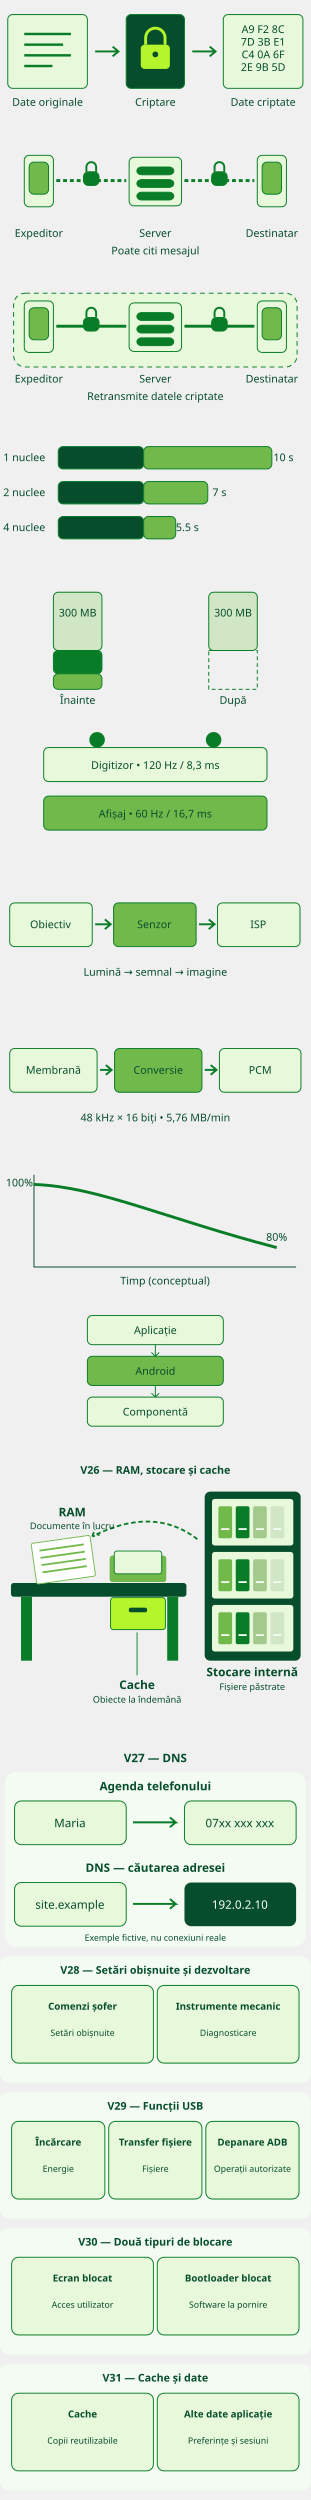
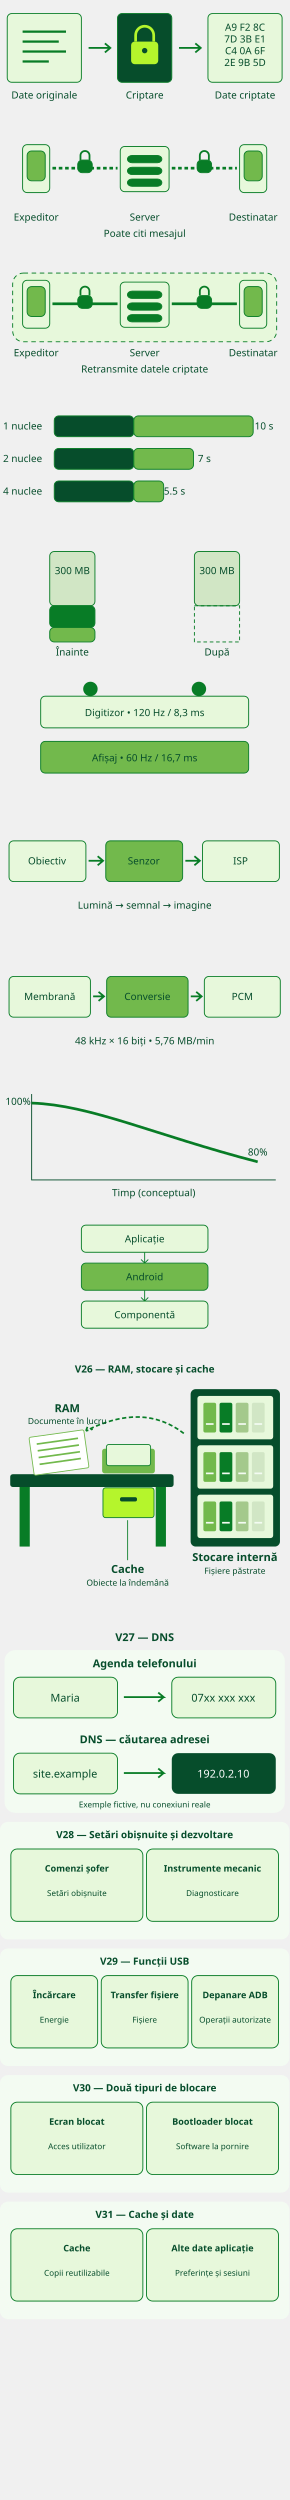
- <svg xmlns="http://www.w3.org/2000/svg" viewBox="0 0 320 2575" role="img" font-family="Nunito Sans, sans-serif" font-size="11" fill="#064D2B">
+ <svg xmlns="http://www.w3.org/2000/svg" viewBox="0 0 320 2765" role="img" font-family="Nunito Sans, sans-serif" font-size="11" fill="#064D2B">
  <g transform="translate(0 0)">
    <rect x="8" y="15" width="82" height="76" rx="5" fill="#E7F8DB" stroke="#087C26" />
    <path d="M25 35 H73 M25 46 H65 M25 57 H73 M25 68 H54" stroke="#087C26" stroke-width="2.5" />
    <path d="M98 53 h24 m-6 -5 l6 5 -6 5" fill="none" stroke="#087C26" stroke-width="2" />
    <rect x="130" y="15" width="60" height="76" rx="5" fill="#064D2B" stroke="#087C26" />
    <path d="M150 46 v-7 a10 10 0 0 1 20 0 v7" fill="none" stroke="#B5F52C" stroke-width="3" />
    <rect x="145" y="46" width="30" height="25" rx="4" fill="#B5F52C" />
    <circle cx="160" cy="56" r="3" fill="#064D2B" />
    <path d="M198 53 h24 m-6 -5 l6 5 -6 5" fill="none" stroke="#087C26" stroke-width="2" />
    <rect x="230" y="15" width="82" height="76" rx="5" fill="#E7F8DB" stroke="#087C26" />
    <text x="271" y="34" text-anchor="middle">A9 F2 8C</text>
    <text x="271" y="47" text-anchor="middle">7D 3B E1</text>
    <text x="271" y="60" text-anchor="middle">C4 0A 6F</text>
    <text x="271" y="73" text-anchor="middle">2E 9B 5D</text>
    <text x="49" y="109" text-anchor="middle">Date originale</text>
    <text x="160" y="109" text-anchor="middle">Criptare</text>
    <text x="271" y="109" text-anchor="middle">Date criptate</text>
  </g>
  <g transform="translate(0 150)">
    <rect x="25" y="10" width="30" height="53" rx="5" fill="#E7F8DB" stroke="#087C26" />
    <rect x="30" y="17" width="20" height="33" rx="5" fill="#72B94C" stroke="#087C26" />
    <rect x="265" y="10" width="30" height="53" rx="5" fill="#E7F8DB" stroke="#087C26" />
    <rect x="270" y="17" width="20" height="33" rx="5" fill="#72B94C" stroke="#087C26" />
    <rect x="133" y="12" width="54" height="50" rx="5" fill="#E7F8DB" stroke="#087C26" />
    <rect x="141" y="22" width="38" height="8" rx="5" fill="#087C26" stroke="#087C26" />
    <rect x="141" y="35" width="38" height="8" rx="5" fill="#087C26" stroke="#087C26" />
    <rect x="141" y="48" width="38" height="8" rx="5" fill="#087C26" stroke="#087C26" />
    <path d="M58 36 H130 M190 36 H262" stroke="#087C26" stroke-width="3" stroke-dasharray="4 3" />
    <path d="M89 27 v-5 a5 5 0 0 1 10 0 v5" stroke="#087C26" stroke-width="2" fill="none" />
    <rect x="86" y="27" width="16" height="14" rx="5" fill="#087C26" stroke="#087C26" />
    <path d="M221 27 v-5 a5 5 0 0 1 10 0 v5" stroke="#087C26" stroke-width="2" fill="none" />
    <rect x="218" y="27" width="16" height="14" rx="5" fill="#087C26" stroke="#087C26" />
    <text x="40" y="94" text-anchor="middle">Expeditor</text>
    <text x="160" y="94" text-anchor="middle">Server</text>
    <text x="280" y="94" text-anchor="middle">Destinatar</text>
    <text x="160" y="112" text-anchor="middle">Poate citi mesajul</text>
  </g>
  <g transform="translate(0 300)">
    <rect x="14" y="2" width="292" height="76" rx="12" fill="#E7F8DB" stroke="#087C26" stroke-dasharray="5 4" />
    <rect x="25" y="10" width="30" height="53" rx="5" fill="#E7F8DB" stroke="#087C26" />
    <rect x="30" y="17" width="20" height="33" rx="5" fill="#72B94C" stroke="#087C26" />
    <rect x="265" y="10" width="30" height="53" rx="5" fill="#E7F8DB" stroke="#087C26" />
    <rect x="270" y="17" width="20" height="33" rx="5" fill="#72B94C" stroke="#087C26" />
    <rect x="133" y="12" width="54" height="50" rx="5" fill="#E7F8DB" stroke="#087C26" />
    <rect x="141" y="22" width="38" height="8" rx="5" fill="#087C26" stroke="#087C26" />
    <rect x="141" y="35" width="38" height="8" rx="5" fill="#087C26" stroke="#087C26" />
    <rect x="141" y="48" width="38" height="8" rx="5" fill="#087C26" stroke="#087C26" />
    <path d="M58 36 H130 M190 36 H262" stroke="#087C26" stroke-width="3" />
    <path d="M89 27 v-5 a5 5 0 0 1 10 0 v5" stroke="#087C26" stroke-width="2" fill="none" />
    <rect x="86" y="27" width="16" height="14" rx="5" fill="#087C26" stroke="#087C26" />
    <path d="M221 27 v-5 a5 5 0 0 1 10 0 v5" stroke="#087C26" stroke-width="2" fill="none" />
    <rect x="218" y="27" width="16" height="14" rx="5" fill="#087C26" stroke="#087C26" />
    <text x="40" y="94" text-anchor="middle">Expeditor</text>
    <text x="160" y="94" text-anchor="middle">Server</text>
    <text x="280" y="94" text-anchor="middle">Destinatar</text>
    <text x="160" y="112" text-anchor="middle">Retransmite datele criptate</text>
  </g>
  <g transform="translate(0 450)">
    <text x="25" y="25" text-anchor="middle">1 nuclee</text>
    <rect x="60" y="10" width="88" height="23" rx="5" fill="#064D2B" stroke="#087C26" />
    <rect x="148" y="10" width="132" height="23" rx="5" fill="#72B94C" stroke="#087C26" />
    <text x="292" y="25" text-anchor="middle">10 s</text>
    <text x="25" y="61" text-anchor="middle">2 nuclee</text>
    <rect x="60" y="46" width="88" height="23" rx="5" fill="#064D2B" stroke="#087C26" />
    <rect x="148" y="46" width="66" height="23" rx="5" fill="#72B94C" stroke="#087C26" />
    <text x="226" y="61" text-anchor="middle">7 s</text>
    <text x="25" y="97" text-anchor="middle">4 nuclee</text>
    <rect x="60" y="82" width="88" height="23" rx="5" fill="#064D2B" stroke="#087C26" />
    <rect x="148" y="82" width="33" height="23" rx="5" fill="#72B94C" stroke="#087C26" />
    <text x="193" y="97" text-anchor="middle">5.5 s</text>
  </g>
  <g transform="translate(0 600)">
    <rect x="55" y="10" width="50" height="60" rx="5" fill="#D1E6C5" stroke="#087C26" />
    <rect x="55" y="70" width="50" height="24" rx="5" fill="#087C26" stroke="#087C26" />
    <rect x="55" y="94" width="50" height="16" rx="5" fill="#72B94C" stroke="#087C26" />
    <text x="80" y="35" text-anchor="middle">300 MB</text>
    <text x="80" y="125" text-anchor="middle">Înainte</text>
    <rect x="215" y="10" width="50" height="60" rx="5" fill="#D1E6C5" stroke="#087C26" />
    <rect x="215" y="70" width="50" height="40" fill="none" stroke="#087C26" stroke-dasharray="4 3" />
    <text x="240" y="35" text-anchor="middle">300 MB</text>
    <text x="240" y="125" text-anchor="middle">După</text>
  </g>
  <g transform="translate(0 750)">
    <rect x="45" y="20" width="230" height="35" rx="5" fill="#E7F8DB" stroke="#087C26" />
    <text x="160" y="42" text-anchor="middle">Digitizor • 120 Hz / 8,3 ms</text>
    <rect x="45" y="70" width="230" height="35" rx="5" fill="#72B94C" stroke="#087C26" />
    <text x="160" y="92" text-anchor="middle">Afișaj • 60 Hz / 16,7 ms</text>
    <circle cx="100" cy="12" r="8" fill="#087C26" />
    <circle cx="220" cy="12" r="8" fill="#087C26" />
  </g>
  <g transform="translate(0 900)">
    <rect x="10" y="30" width="85" height="45" rx="5" fill="#E7F8DB" stroke="#087C26" />
    <text x="52" y="56" text-anchor="middle">Obiectiv</text>
    <path d="M98 52 h16 m-6 -5 l6 5 -6 5" fill="none" stroke="#087C26" stroke-width="2" />
    <rect x="117" y="30" width="85" height="45" rx="5" fill="#72B94C" stroke="#087C26" />
    <text x="159" y="56" text-anchor="middle">Senzor</text>
    <path d="M205 52 h16 m-6 -5 l6 5 -6 5" fill="none" stroke="#087C26" stroke-width="2" />
    <rect x="224" y="30" width="85" height="45" rx="5" fill="#E7F8DB" stroke="#087C26" />
    <text x="266" y="56" text-anchor="middle">ISP</text>
    <text x="160" y="105" text-anchor="middle">Lumină → semnal → imagine</text>
  </g>
  <g transform="translate(0 1050)">
    <rect x="10" y="30" width="90" height="45" rx="5" fill="#E7F8DB" stroke="#087C26" />
    <text x="55" y="56" text-anchor="middle">Membrană</text>
    <path d="M103 52 h12 m-6 -5 l6 5 -6 5" fill="none" stroke="#087C26" stroke-width="2" />
    <rect x="118" y="30" width="90" height="45" rx="5" fill="#72B94C" stroke="#087C26" />
    <text x="163" y="56" text-anchor="middle">Conversie</text>
    <path d="M211 52 h12 m-6 -5 l6 5 -6 5" fill="none" stroke="#087C26" stroke-width="2" />
    <rect x="226" y="30" width="84" height="45" rx="5" fill="#E7F8DB" stroke="#087C26" />
    <text x="268" y="56" text-anchor="middle">PCM</text>
    <text x="160" y="105" text-anchor="middle">48 kHz × 16 biți • 5,76 MB/min</text>
  </g>
  <g transform="translate(0 1200)">
    <path d="M35 10 V105 H305" stroke="#064D2B" fill="none" />
    <path d="M35 20 C100 22 170 55 285 85" stroke="#087C26" stroke-width="3" fill="none" />
    <text x="20" y="22" text-anchor="middle">100%</text>
    <text x="285" y="78" text-anchor="middle">80%</text>
    <text x="170" y="123" text-anchor="middle">Timp (conceptual)</text>
  </g>
  <g transform="translate(0 1350)">
    <rect x="90" y="5" width="140" height="30" rx="5" fill="#E7F8DB" stroke="#087C26" />
    <text x="160" y="24" text-anchor="middle">Aplicație</text>
    <path d="M160 35 v12 m-4 -4 l4 4 4 -4" stroke="#087C26" fill="none" />
    <rect x="90" y="47" width="140" height="30" rx="5" fill="#72B94C" stroke="#087C26" />
    <text x="160" y="66" text-anchor="middle">Android</text>
    <path d="M160 77 v12 m-4 -4 l4 4 4 -4" stroke="#087C26" fill="none" />
    <rect x="90" y="89" width="140" height="30" rx="5" fill="#E7F8DB" stroke="#087C26" />
    <text x="160" y="108" text-anchor="middle">Componentă</text>
  </g>
  <g transform="translate(0 1500)">
    <text x="160" y="18" text-anchor="middle" font-weight="bold">V26 — RAM, stocare și cache</text>
    <svg x="0" y="25" width="320" height="259" viewBox="0 0 340 275" role="img" aria-label="RAM, stocare și cache: masă, dulap și sertar" font-family="Nunito Sans, sans-serif">
      <rect x="224" y="12" width="105" height="185" rx="6" fill="#064D2B" />
      <rect x="232" y="20" width="89" height="51" rx="3" fill="#E7F8DB" />
      <rect x="239" y="28" width="15" height="35" rx="2" fill="#72B94C" />
      <path d="M242 53 h9" stroke="#F3FBF2" stroke-width="2" />
      <rect x="258" y="28" width="15" height="35" rx="2" fill="#087C26" />
      <path d="M261 53 h9" stroke="#F3FBF2" stroke-width="2" />
      <rect x="277" y="28" width="15" height="35" rx="2" fill="#A4C98C" />
      <path d="M280 53 h9" stroke="#F3FBF2" stroke-width="2" />
      <rect x="296" y="28" width="15" height="35" rx="2" fill="#D1E6C5" />
      <path d="M299 53 h9" stroke="#F3FBF2" stroke-width="2" />
      <rect x="232" y="78" width="89" height="51" rx="3" fill="#E7F8DB" />
      <rect x="239" y="86" width="15" height="35" rx="2" fill="#72B94C" />
      <path d="M242 111 h9" stroke="#F3FBF2" stroke-width="2" />
      <rect x="258" y="86" width="15" height="35" rx="2" fill="#087C26" />
      <path d="M261 111 h9" stroke="#F3FBF2" stroke-width="2" />
      <rect x="277" y="86" width="15" height="35" rx="2" fill="#A4C98C" />
      <path d="M280 111 h9" stroke="#F3FBF2" stroke-width="2" />
      <rect x="296" y="86" width="15" height="35" rx="2" fill="#D1E6C5" />
      <path d="M299 111 h9" stroke="#F3FBF2" stroke-width="2" />
      <rect x="232" y="136" width="89" height="51" rx="3" fill="#E7F8DB" />
      <rect x="239" y="144" width="15" height="35" rx="2" fill="#72B94C" />
      <path d="M242 169 h9" stroke="#F3FBF2" stroke-width="2" />
      <rect x="258" y="144" width="15" height="35" rx="2" fill="#087C26" />
      <path d="M261 169 h9" stroke="#F3FBF2" stroke-width="2" />
      <rect x="277" y="144" width="15" height="35" rx="2" fill="#A4C98C" />
      <path d="M280 169 h9" stroke="#F3FBF2" stroke-width="2" />
      <rect x="296" y="144" width="15" height="35" rx="2" fill="#D1E6C5" />
      <path d="M299 169 h9" stroke="#F3FBF2" stroke-width="2" />
      <rect x="12" y="112" width="192" height="15" rx="3" fill="#064D2B" />
      <rect x="23" y="127" width="12" height="70" fill="#087C26" />
      <rect x="183" y="127" width="12" height="70" fill="#087C26" />
      <g transform="rotate(-8 70 95)">
        <rect x="38" y="64" width="65" height="45" rx="2" fill="white" stroke="#72B94C" />
        <path d="M46 73 H95" stroke="#72B94C" stroke-width="2" />
        <path d="M46 81 H95" stroke="#72B94C" stroke-width="2" />
        <path d="M46 89 H95" stroke="#72B94C" stroke-width="2" />
        <path d="M46 97 H95" stroke="#72B94C" stroke-width="2" />
      </g>
      <rect x="120" y="82" width="62" height="29" rx="3" fill="#72B94C" />
      <rect x="125" y="77" width="52" height="25" rx="3" fill="#E7F8DB" stroke="#087C26" />
      <rect x="121" y="128" width="60" height="35" rx="3" fill="#B5F52C" stroke="#087C26" />
      <rect x="141" y="139" width="20" height="5" rx="2" fill="#064D2B" />
      <path d="M216 64 Q168 27 101 61 l8 -2 m-8 2 l3 -8" fill="none" stroke="#087C26" stroke-width="2" stroke-dasharray="5 3" />
      <g fill="#064D2B" text-anchor="middle">
        <text x="79" y="39" font-size="13" font-weight="bold">RAM</text>
        <text x="79" y="53" font-size="10">Documente în lucru</text>
        <path d="M150 166 V213" stroke="#087C26" />
        <text x="150" y="228" font-size="13" font-weight="bold">Cache</text>
        <text x="150" y="243" font-size="10">Obiecte la îndemână</text>
        <text x="276" y="214" font-size="13" font-weight="bold">Stocare internă</text>
        <text x="276" y="229" font-size="10">Fișiere păstrate</text>
      </g>
    </svg>
  </g>
  <g transform="translate(0 1800)" font-size="12">
    <text x="160" y="15" text-anchor="middle" font-weight="bold">V27 — DNS</text>
    <g transform="translate(0 20)">
      <rect x="5" y="5" width="310" height="180" rx="12" fill="#F3FBF2" />
      <g text-anchor="middle" fill="#064D2B">
        <text x="160" y="24" font-weight="bold">Agenda telefonului</text>
        <rect x="15" y="35" width="115" height="45" rx="7" fill="#E7F8DB" stroke="#087C26" />
        <text x="72" y="62">Maria</text>
        <path d="M137 57 H181 l-6 -5 m6 5 l-6 5" stroke="#087C26" fill="none" stroke-width="2" />
        <rect x="190" y="35" width="115" height="45" rx="7" fill="#E7F8DB" stroke="#087C26" />
        <text x="247" y="62">07xx xxx xxx</text>
        <text x="160" y="108" font-weight="bold">DNS — căutarea adresei</text>
        <rect x="15" y="119" width="115" height="45" rx="7" fill="#E7F8DB" stroke="#087C26" />
        <text x="72" y="146">site.example</text>
        <path d="M137 141 H181 l-6 -5 m6 5 l-6 5" stroke="#087C26" fill="none" stroke-width="2" />
        <rect x="190" y="119" width="115" height="45" rx="7" fill="#064D2B" />
        <text x="247" y="146" fill="white">192.0.2.10</text>
        <text x="160" y="179" font-size="9">Exemple fictive, nu conexiuni reale</text>
      </g>
    </g>
  </g>
  <g transform="translate(0 2015)">
    <rect width="320" height="130" rx="9" fill="#F3FBF2" />
    <text x="160" y="18" text-anchor="middle" font-weight="bold">V28 — Setări obișnuite și dezvoltare</text>
    <rect x="12" y="30" width="146" height="80" rx="7" fill="#E7F8DB" stroke="#087C26" />
    <text x="85" y="55" text-anchor="middle" font-size="10" font-weight="bold">Comenzi șofer</text>
    <text x="85" y="82" text-anchor="middle" font-size="9">Setări obișnuite</text>
    <rect x="162" y="30" width="146" height="80" rx="7" fill="#E7F8DB" stroke="#087C26" />
    <text x="235" y="55" text-anchor="middle" font-size="10" font-weight="bold">Instrumente mecanic</text>
    <text x="235" y="82" text-anchor="middle" font-size="9">Diagnosticare</text>
  </g>
  <g transform="translate(0 2155)">
    <rect width="320" height="130" rx="9" fill="#F3FBF2" />
    <text x="160" y="18" text-anchor="middle" font-weight="bold">V29 — Funcții USB</text>
    <rect x="12" y="30" width="96" height="80" rx="7" fill="#E7F8DB" stroke="#087C26" />
    <text x="60" y="55" text-anchor="middle" font-size="10" font-weight="bold">Încărcare</text>
    <text x="60" y="82" text-anchor="middle" font-size="9">Energie</text>
    <rect x="112" y="30" width="96" height="80" rx="7" fill="#E7F8DB" stroke="#087C26" />
    <text x="160" y="55" text-anchor="middle" font-size="10" font-weight="bold">Transfer fișiere</text>
    <text x="160" y="82" text-anchor="middle" font-size="9">Fișiere</text>
    <rect x="212" y="30" width="96" height="80" rx="7" fill="#E7F8DB" stroke="#087C26" />
    <text x="260" y="55" text-anchor="middle" font-size="10" font-weight="bold">Depanare ADB</text>
    <text x="260" y="82" text-anchor="middle" font-size="9">Operații autorizate</text>
  </g>
  <g transform="translate(0 2295)">
    <rect width="320" height="130" rx="9" fill="#F3FBF2" />
    <text x="160" y="18" text-anchor="middle" font-weight="bold">V30 — Două tipuri de blocare</text>
    <rect x="12" y="30" width="146" height="80" rx="7" fill="#E7F8DB" stroke="#087C26" />
    <text x="85" y="55" text-anchor="middle" font-size="10" font-weight="bold">Ecran blocat</text>
    <text x="85" y="82" text-anchor="middle" font-size="9">Acces utilizator</text>
    <rect x="162" y="30" width="146" height="80" rx="7" fill="#E7F8DB" stroke="#087C26" />
    <text x="235" y="55" text-anchor="middle" font-size="10" font-weight="bold">Bootloader blocat</text>
    <text x="235" y="82" text-anchor="middle" font-size="9">Software la pornire</text>
  </g>
  <g transform="translate(0 2435)">
    <rect width="320" height="130" rx="9" fill="#F3FBF2" />
    <text x="160" y="18" text-anchor="middle" font-weight="bold">V31 — Cache și date</text>
    <rect x="12" y="30" width="146" height="80" rx="7" fill="#E7F8DB" stroke="#087C26" />
    <text x="85" y="55" text-anchor="middle" font-size="10" font-weight="bold">Cache</text>
    <text x="85" y="82" text-anchor="middle" font-size="9">Copii reutilizabile</text>
    <rect x="162" y="30" width="146" height="80" rx="7" fill="#E7F8DB" stroke="#087C26" />
    <text x="235" y="55" text-anchor="middle" font-size="10" font-weight="bold">Alte date aplicație</text>
    <text x="235" y="82" text-anchor="middle" font-size="9">Preferințe și sesiuni</text>
  </g>
+   <g transform="translate(0 2575)">
+     <svg viewBox="0 0 320 180" role="img" aria-label="Două consumuri de 50% însumează un ciclu echivalent" font-family="Nunito Sans, sans-serif">
+       <rect width="320" height="180" rx="10" fill="#F3FBF2" />
+       <rect x="33" y="14" width="24" height="12" rx="3" fill="#064D2B" />
+       <rect x="20" y="25" width="50" height="90" rx="12" fill="#E7F8DB" stroke="#064D2B" stroke-width="2" />
+       <rect x="24" y="70" width="42" height="41" rx="7" fill="#72B94C" />
+       <text x="45" y="94" text-anchor="middle" fill="#064D2B" font-size="15" font-weight="bold">50%</text>
+       <text x="45" y="135" text-anchor="middle" font-size="11" fill="#064D2B">Prima utilizare</text>
+       <rect x="138" y="14" width="24" height="12" rx="3" fill="#064D2B" />
+       <rect x="125" y="25" width="50" height="90" rx="12" fill="#E7F8DB" stroke="#064D2B" stroke-width="2" />
+       <rect x="129" y="70" width="42" height="41" rx="7" fill="#72B94C" />
+       <text x="150" y="94" text-anchor="middle" fill="#064D2B" font-size="15" font-weight="bold">50%</text>
+       <text x="150" y="135" text-anchor="middle" font-size="11" fill="#064D2B">A doua utilizare</text>
+       <rect x="243" y="14" width="24" height="12" rx="3" fill="#064D2B" />
+       <rect x="230" y="25" width="50" height="90" rx="12" fill="#E7F8DB" stroke="#064D2B" stroke-width="2" />
+       <rect x="234" y="30" width="42" height="81" rx="7" fill="#72B94C" />
+       <text x="255" y="94" text-anchor="middle" fill="#064D2B" font-size="15" font-weight="bold">100%</text>
+       <text x="255" y="135" text-anchor="middle" font-size="11" fill="#064D2B">Total consumat</text>
+       <text x="97" y="80" text-anchor="middle" font-size="24" fill="#087C26">+</text>
+       <text x="202" y="80" text-anchor="middle" font-size="24" fill="#087C26">=</text>
+       <text x="160" y="161" text-anchor="middle" font-size="13" font-weight="bold" fill="#064D2B">1 ciclu echivalent</text>
+     </svg>
+   </g>
</svg>
